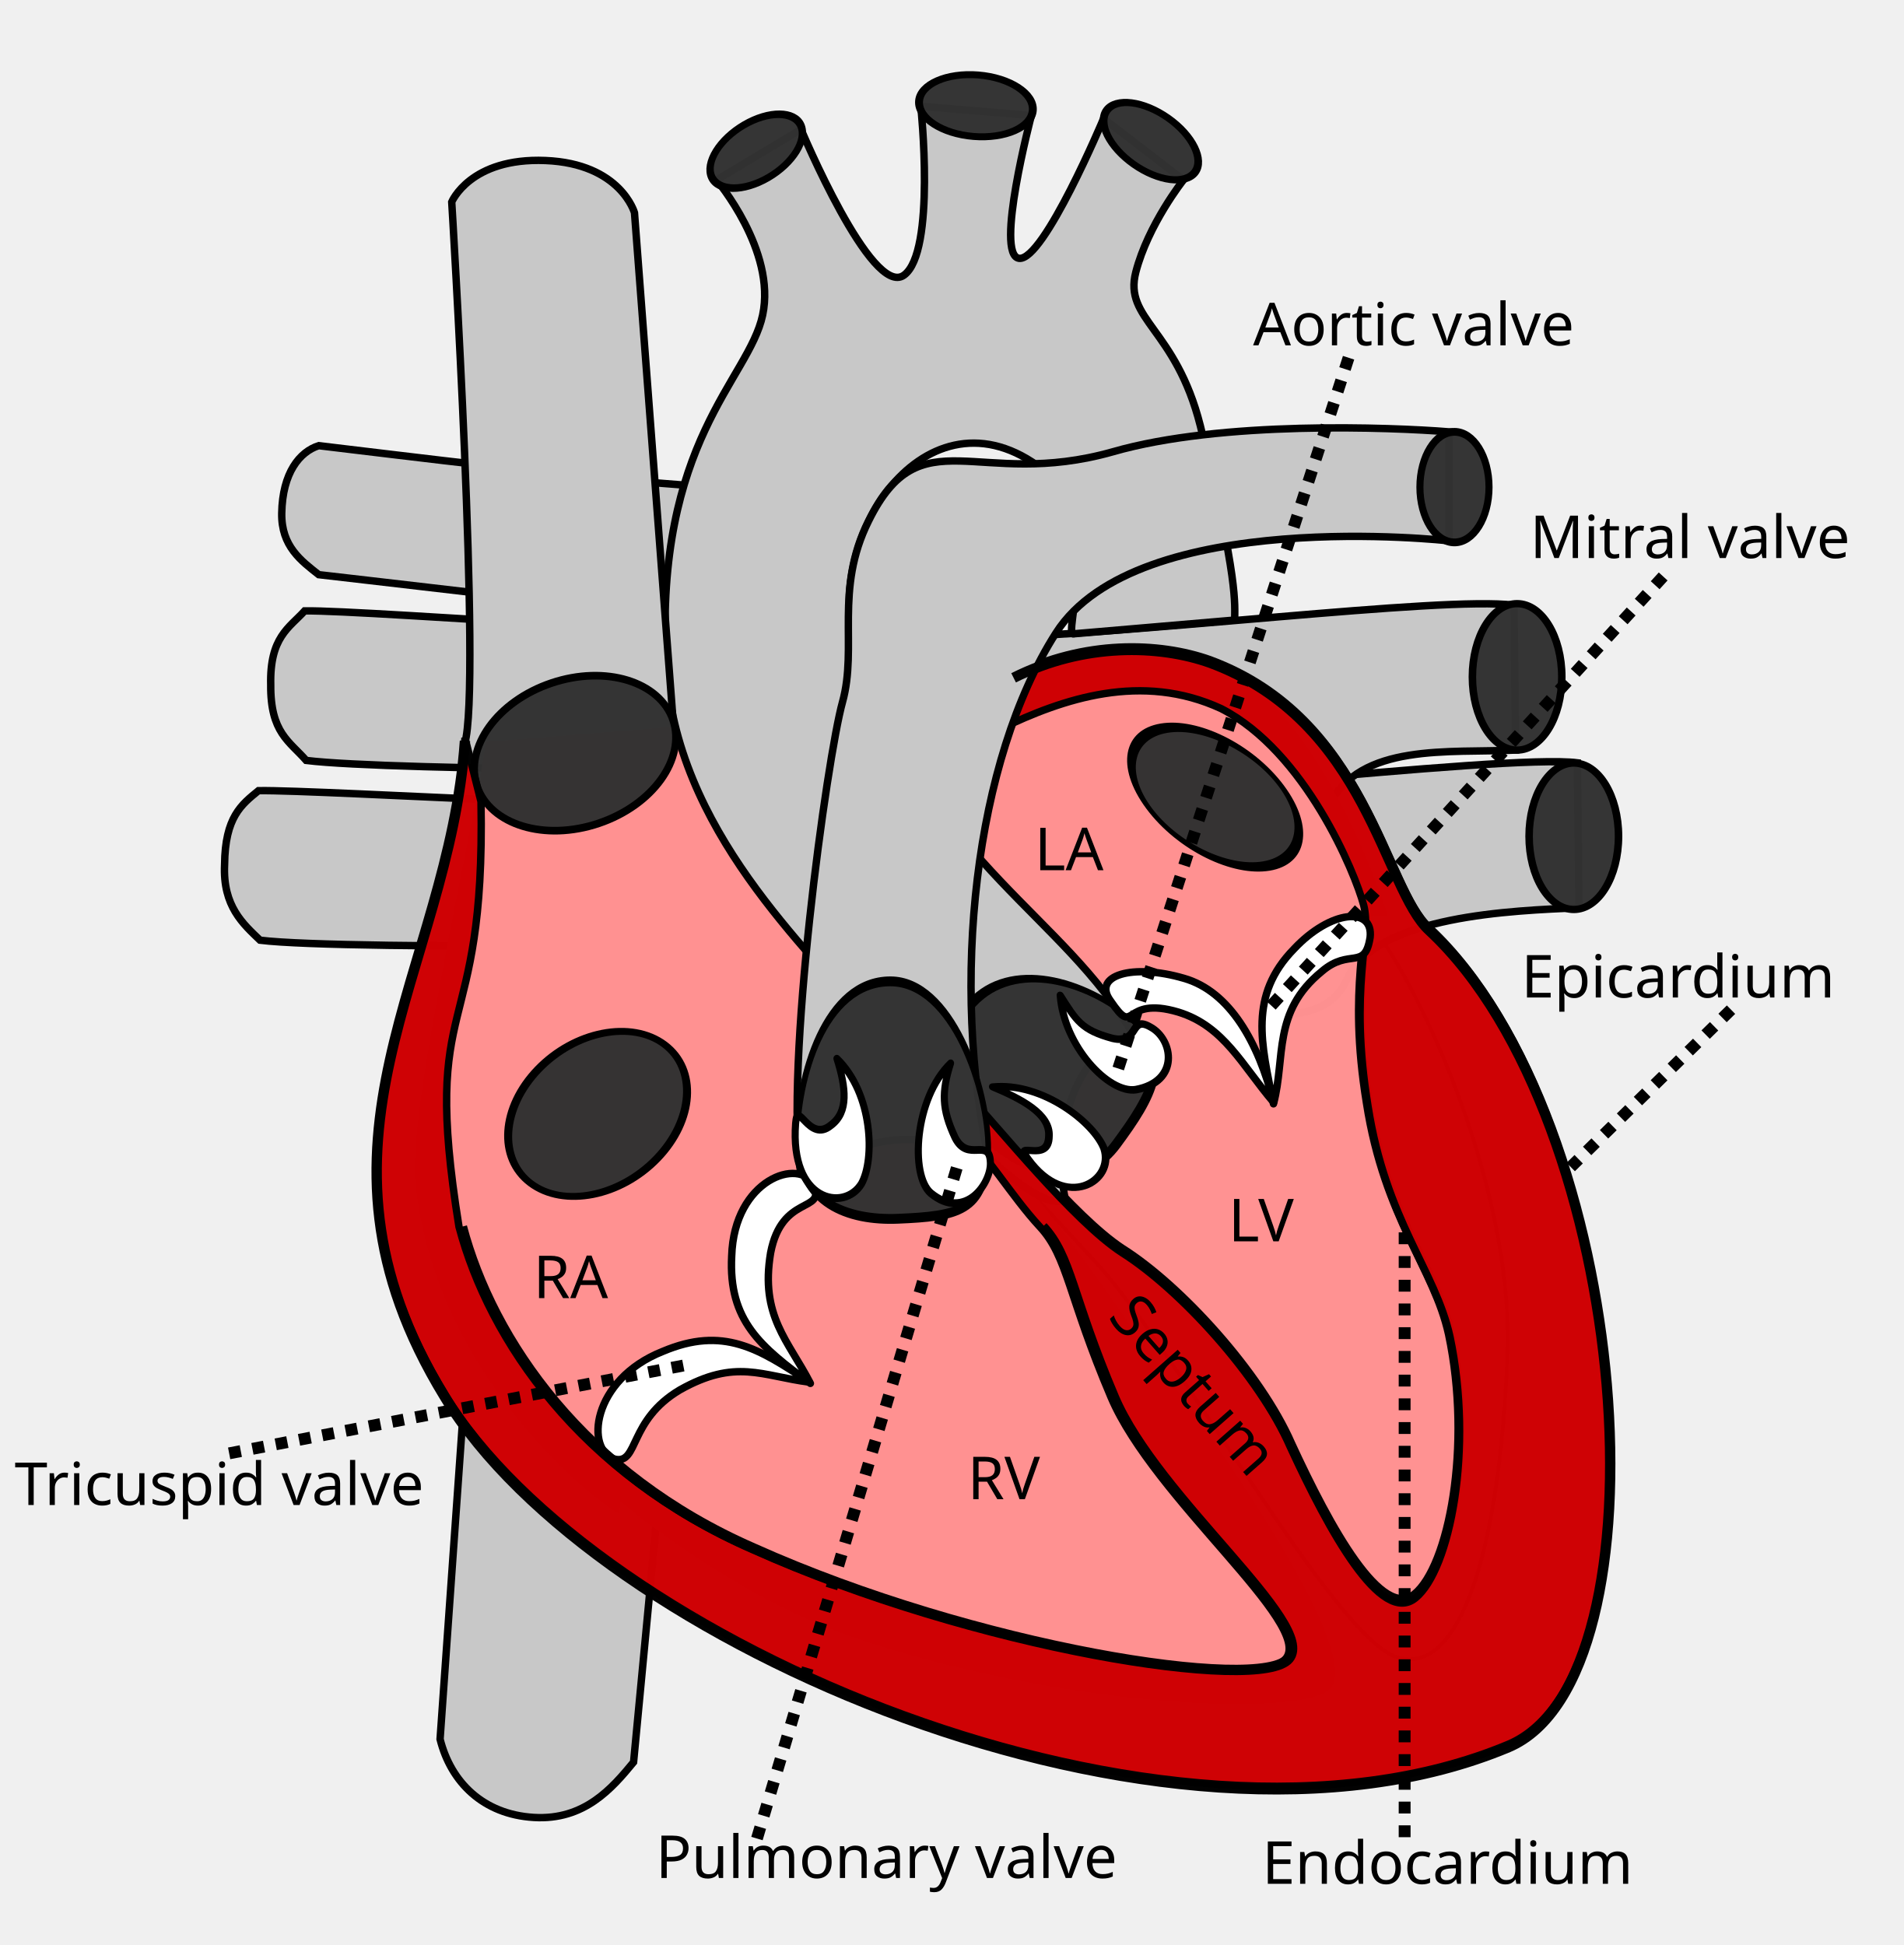
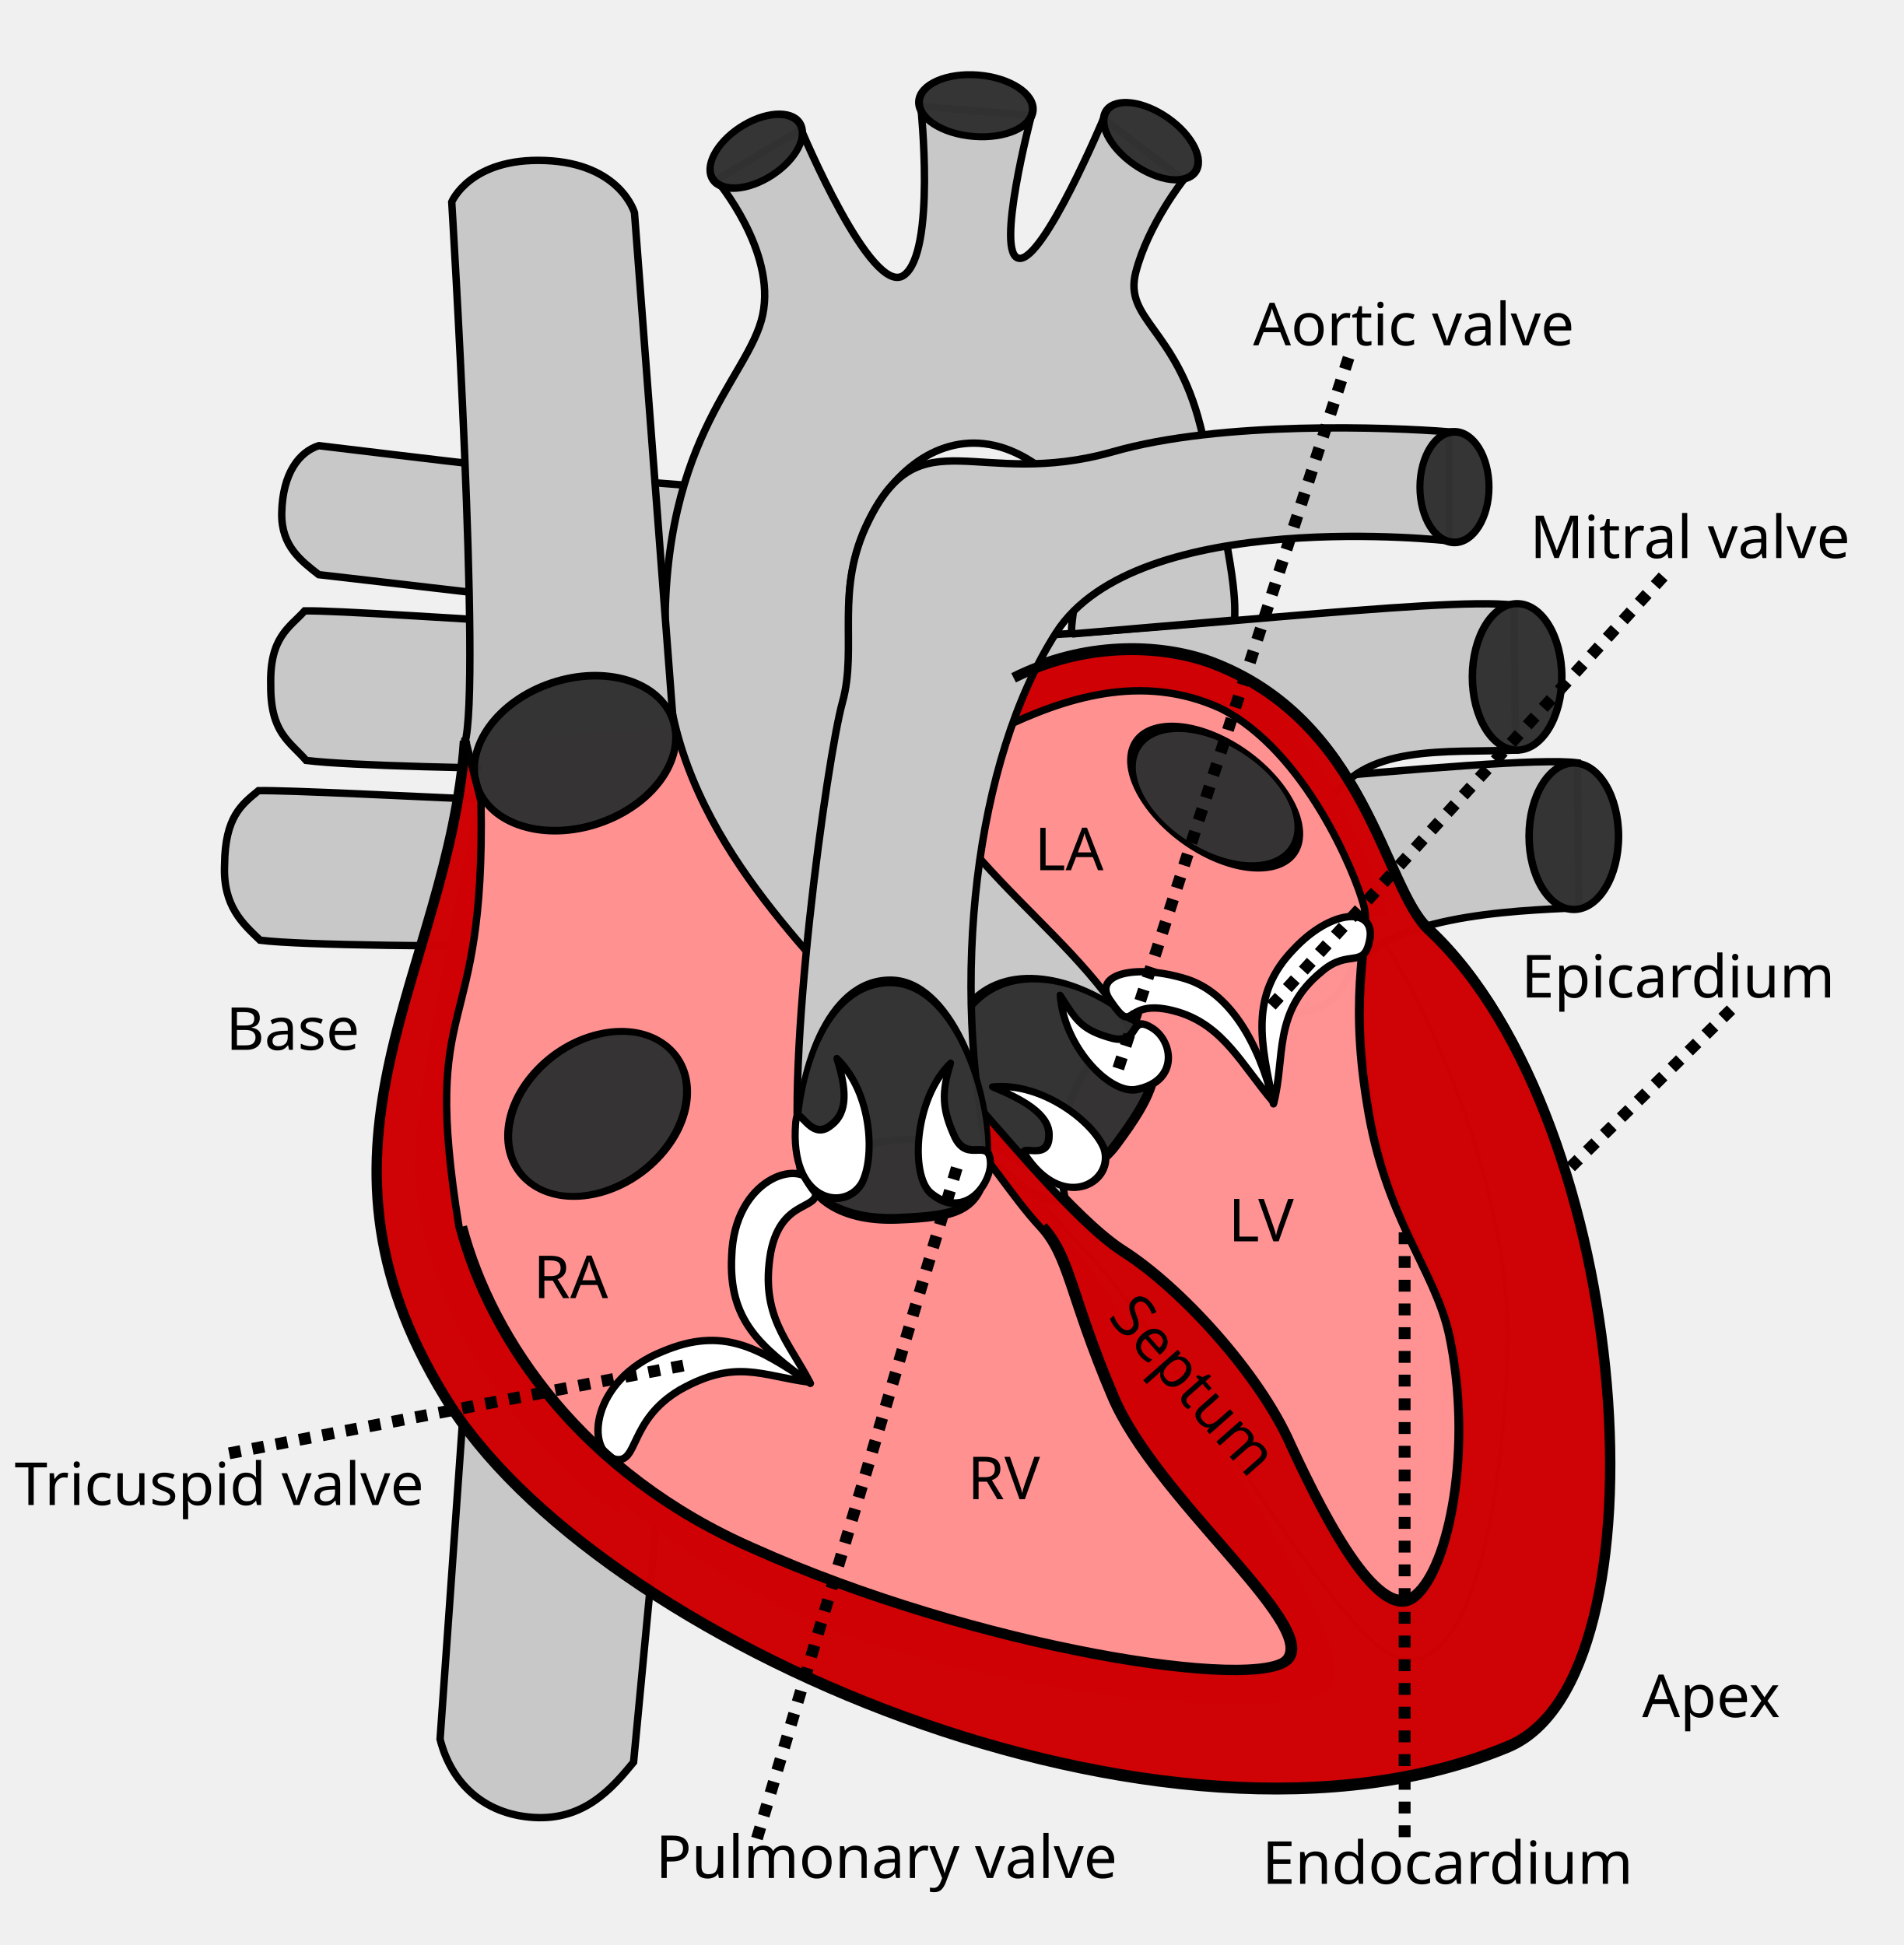
<svg xmlns="http://www.w3.org/2000/svg" xmlns:xlink="http://www.w3.org/1999/xlink" version="1.0" width="642" height="656" viewBox="52 177 642 656" id="svg2">
  <defs id="defs668">
    <linearGradient x1="0" y1="0" x2="1" y2="0" id="linearGradient695" gradientUnits="objectBoundingBox" spreadMethod="pad">
      <stop style="stop-color:#ff0000;stop-opacity:1" offset="0" id="stop696" />
      <stop style="stop-color:#ffd700;stop-opacity:1" offset="1" id="stop697" />
    </linearGradient>
    <linearGradient x1="0" y1="0" x2="1" y2="0" id="linearGradient691" gradientUnits="objectBoundingBox" spreadMethod="pad">
      <stop style="stop-color:#000000;stop-opacity:1" offset="0" id="stop692" />
      <stop style="stop-color:#ffffff;stop-opacity:1" offset="1" id="stop693" />
    </linearGradient>
    <linearGradient x1="0" y1="1.5000001e-007" x2="1" y2="1.5000001e-007" id="linearGradient694" xlink:href="#linearGradient695" gradientUnits="objectBoundingBox" spreadMethod="pad" />
    <radialGradient cx="0.5" cy="0.5" r="0.5" fx="0.5" fy="0.5" id="radialGradient698" xlink:href="#linearGradient695" gradientUnits="objectBoundingBox" spreadMethod="pad" />
    <linearGradient x1="0" y1="0" x2="1" y2="0" id="linearGradient567" xlink:href="#linearGradient695" gradientUnits="objectBoundingBox" spreadMethod="pad" />
  </defs>
  <path d="M 508.573,484.232 C 518.413,485.267 562.952,567.613 560.362,633.903 C 557.773,700.194 544.307,742.661 523.074,735.928 C 501.84,729.196 449.532,633.386 422.084,603.348 C 394.636,573.31 357.865,535.503 357.865,535.503 L 508.573,484.232 z " style="font-size:12px;fill:#ffffff;fill-rule:evenodd;stroke:#000000;stroke-width:1.25;fill-opacity:1" id="left_ventricle" />
  <path d="M 219.069,653.065 L 211.021,766.978 C 214.646,781.479 225.522,792.354 242.613,793.39 C 259.703,794.427 269.025,783.551 276.276,774.747 L 283.807,695.533" transform="translate(-10.61289,-3.411667)" style="font-size:12px;fill:#c8c8c8;fill-rule:evenodd;stroke:#000000;stroke-width:2.5;fill-opacity:1" id="inferior_vena_cava" />
  <path d="M 132.938,385.437 C 154.176,385.086 288.568,393.596 348.881,392.036 C 409.194,390.476 553.266,372.917 577.703,376.037 L 578.223,424.912 C 555.866,425.952 510.582,427.392 500.185,448.71 C 485.626,482.506 409.714,435.192 370.719,436.232 C 327.046,437.38 162.372,439.453 133.458,435.871 C 127.813,430.433 120.845,424.463 121.499,410.394 C 121.647,394.289 127.218,390.117 132.938,385.437 z " style="font-size:12px;fill:#c8c8c8;fill-rule:evenodd;stroke:#000000;stroke-width:2.5;fill-opacity:1" id="pulmonary_vein_2" transform="translate(6.239319,58.23346)" />
  <path id="path4233" style="font-size:12px;opacity:0.99;fill:#ff9191;fill-opacity:1;fill-rule:evenodd;stroke:#000000;stroke-width:3.5;stroke-miterlimit:4;stroke-dasharray:none;stroke-opacity:1" d="m 375.606,542.12 c 13.519,14.558 38.357,45.681 54.71,56.372 19.658,12.378 46.473,41.857 56.792,65.53 13.106,28.397 30.581,60.434 42.231,50.969 11.65,-9.466 19.659,-50.24 11.65,-88.101 C 536.041,604.402 519.348,587.834 513.319,548.981 c -6.552,-40.047 1.458,-56.793 -1.455,-67.715" />
  <path d="M 154.739,383.037 C 175.977,382.686 315.605,394.116 375.918,392.556 C 436.231,390.996 538.14,377.997 562.577,381.117 L 563.097,429.992 C 540.74,431.032 510.582,427.392 500.185,448.71 C 485.626,482.506 409.714,435.192 370.719,436.232 C 327.046,437.38 184.173,437.053 155.259,433.471 C 149.614,426.993 143.166,424.143 143.3,407.994 C 142.914,391.893 149.539,388.757 154.739,383.037 z " style="font-size:12px;fill:#c8c8c8;fill-rule:evenodd;stroke:#000000;stroke-width:2.5;fill-opacity:1" id="pulmonary_vein_1" />
  <path d="m 365.628,434.674 c 7.658,-40.845 77.365,-46.265 102.024,-31.072 33.345,20.543 52.308,82.344 52.308,82.344 0,0 -21.894,-2.688 -33.145,13.466 -8.948,12.848 -9.84,42.467 -9.84,42.467 0,0 -7.251,-29.002 -22.788,-34.181 -15.536,-5.179 -28.484,0.518 -39.36,4.143 -10.358,-9.322 -53.97,-51.722 -49.199,-77.167 z" style="font-size:12px;fill:#ff9191;fill-rule:evenodd;stroke-width:1pt;fill-opacity:1" id="left_atrium" />
  <path d="M 353.723,537.057 C 394.118,562.434 416.905,602.312 445.907,641.672 C 474.91,681.032 511.162,736.964 500.286,746.804 C 489.411,756.644 406.862,752.239 339.739,729.196 C 286.344,710.881 240.821,665.495 240.821,665.495 L 353.723,537.057 z " style="font-size:12px;fill:#ff9191;fill-rule:evenodd;stroke-width:1.25;fill-opacity:1" id="right_ventricle" />
  <path d="M 296.236,340.775 C 263.091,339.739 177.778,328.83 160.007,326.794 C 153.594,328.846 147.768,335.896 147.528,349.587 C 147.34,360.736 154.114,365.649 160.007,370.301 C 160.007,370.301 263.608,382.206 295.2,386.349" transform="translate(-0.517883,0.517853)" style="font-size:12px;fill:#c8c8c8;fill-rule:evenodd;stroke:#000000;stroke-width:2.5;fill-opacity:1" id="pulmonary_artery_2" />
  <path d="M 215.962,423.12 C 216.48,438.657 189.079,547.46 192.139,576.417 C 198.872,640.636 251.179,682.068 260.501,687.247 C 262.573,680.514 263.609,647.886 282.253,639.082 C 300.897,630.278 324.202,643.225 324.202,643.225 C 324.202,643.225 309.184,624.064 309.184,606.972 C 309.184,589.883 322.648,576.935 328.345,571.238 C 329.381,557.255 332.488,513.752 321.612,482.678 C 310.737,451.604 278.11,413.798 278.11,413.798 L 215.962,423.12 z " style="font-size:12px;fill:#ff9191;fill-rule:evenodd;stroke-width:1pt;fill-opacity:1" id="right_atrium" />
  <path d="M 434.002,525.693 C 410.223,485.324 369.24,470.051 341.811,400.333 C 326.882,361.657 362.68,306.047 401.887,334.042 C 425.817,351.499 409.611,392.825 414.272,390.754 L 468.371,386.129 C 468.371,380.95 469.73,372.884 456.783,320.577 C 448.471,287.661 430.888,284.842 435.031,268.787 C 439.174,252.732 451.086,237.714 451.086,237.714 L 424.156,216.998 C 424.156,216.998 403.958,265.162 395.671,264.126 C 387.385,263.09 399.815,215.962 399.815,215.962 L 362.526,212.855 C 362.526,212.855 367.706,262.055 356.83,269.824 C 345.954,277.592 322.131,220.623 322.131,220.623 L 293.646,237.714 C 293.646,237.714 313.844,261.536 309.183,283.288 C 304.522,305.04 272.931,325.756 276.556,400.333 C 279.349,457.383 325.739,497.517 343.365,520.485 C 360.455,542.236 399.232,587.682 411.254,581.659 C 406.523,557.756 414.725,531.305 434.002,525.693 z " style="font-size:12px;fill:#c8c8c8;fill-rule:evenodd;stroke:#000000;stroke-width:2.5;fill-opacity:1" id="aorta" />
  <path d="M 393.806,563.203 C 393.806,576.12 376.123,577.424 354.762,577.939 C 336.281,578.385 326.183,570.688 326.183,557.772 C 326.183,544.857 335.587,536.124 359.736,536.124 C 382.193,536.124 393.806,550.289 393.806,563.203 z " transform="matrix(0.578761,-0.718335,1.263224,1.017777,-506.8972,229.5155)" style="font-size:12px;fill:#323232;fill-rule:evenodd;stroke:#000000;stroke-width:2.044;fill-opacity:0.981" id="path592" />
  <path d="M 208.712,427.781 C 214.408,409.137 204.338,245.12 204.338,245.12 C 204.338,245.12 210.553,230.1 235.93,231.136 C 261.306,232.172 265.968,248.745 265.968,248.745 L 279.145,422.084" style="font-size:12px;fill:#c8c8c8;fill-rule:evenodd;stroke:#000000;stroke-width:2.5;fill-opacity:1" id="superior_vena_cava" />
  <ellipse cx="250.872" cy="434.411" rx="31.456" ry="21.058" transform="matrix(1.049425,-0.353733,0.378566,1.123099,-181.7923,31.88649)" style="font-size:12px;fill:#323232;fill-rule:evenodd;stroke:#000000;stroke-width:2.182;fill-opacity:0.981" id="vena_cava_in_2" />
  <path d="M 389.377,422.836 L 393.817,404.594 C 417.574,392.693 442.843,393.36 460.113,399.515 C 513.247,419.181 518.56,475.733 534.101,489.889 C 602.785,553.949 615.862,742.02 560.662,765.287 C 445.615,813.474 252.131,730.14 202.022,647.172 C 149.112,560.772 203.302,504.387 208.806,425.868 L 214.21,447.36 C 215.758,530.82 193.679,509.553 206.785,590.738 C 216.978,629.328 247.972,674.291 305.079,699.226 C 379.711,732.765 476.186,748.01 485.652,736.36 C 495.117,724.711 441.238,682.48 426.675,648.259 C 412.113,614.037 412.113,600.931 402.647,590.738 C 393.182,580.544 383.923,565.046 375.604,557.766 L 375.606,543.103 C 389.125,557.661 413.963,588.784 430.316,599.475 C 449.974,611.853 476.789,641.332 487.108,665.005 C 500.214,693.402 517.689,725.439 529.339,715.974 C 540.989,706.508 548.998,665.734 540.989,627.873 C 536.041,605.385 519.348,588.817 513.319,549.964 C 506.767,509.917 514.777,493.171 511.864,482.249 C 508.952,471.328 492.205,430.553 463.808,415.991 C 436.963,403.601 410.492,412.642 389.377,422.836 z " style="font-size:12px;opacity:0.99;fill:#cf0003;fill-rule:evenodd;stroke:#000000;stroke-width:2.5;fill-opacity:1;stroke-opacity:1" id="heart" />
  <path d="M 385.834,569.669 C 372.28,507.979 380.652,432.959 408.1,389.975 C 435.549,346.989 540.682,358.901 540.682,358.901 L 540.682,322.13 C 521.002,320.577 463.934,318.303 427.264,328.863 C 381.532,341.805 362.526,316.433 344.918,352.168 C 333.3,375.403 341.293,394.636 336.114,413.28 C 330.935,431.924 316.435,536.539 322.13,572.791 C 342.392,560.243 364.058,555.037 385.834,569.669 z " style="font-size:12px;fill:#c8c8c8;fill-rule:evenodd;stroke:#000000;stroke-width:2.5;fill-opacity:1;stroke-opacity:1" id="pulmonary_artery_1" transform="translate(0,0.517853)" />
  <ellipse cx="548.71" cy="341.552" rx="13.724" ry="19.939" style="font-size:12px;fill:#323232;fill-rule:evenodd;stroke:#000000;stroke-width:2.806;fill-opacity:0.981" id="path564" transform="matrix(0.849057,0,0,0.935062,76.60906,21.92059)" />
  <path d="M 259.451,669.164 C 249.261,666.386 251.299,642.357 275.569,632.769 C 295.829,624.246 307.805,631.729 324.963,643.168 C 308.845,641.088 300.162,635.141 281.289,645.768 C 263.891,656.083 267.386,670.807 259.451,669.164 z " style="font-size:12px;fill:#ffffff;fill-rule:evenodd;stroke:#000000;stroke-width:2.5;stroke-linejoin:round" id="tricuspid_valve_1" />
  <path d="M 262.508,666.93 C 251.999,665.874 251.299,642.357 275.569,632.769 C 295.829,624.246 307.805,631.729 324.963,643.168 C 308.845,641.088 297.853,634.868 278.98,645.495 C 261.582,655.81 272.711,667.484 262.508,666.93 z " transform="matrix(0.339116,0.940745,0.940745,-0.339116,-389.9721,555.9836)" style="font-size:12px;fill:#ffffff;fill-rule:evenodd;stroke:#000000;stroke-width:2.5;stroke-linejoin:round" id="tricuspid_valve_2" />
  <path d="M 261.127,654.534 C 250.792,652.358 258.258,640.148 274.486,632.345 C 289.046,625.201 307.805,631.729 324.963,643.168 C 308.845,641.088 295.37,635.258 280.747,642.058 C 262.485,650.754 276.341,658.257 261.127,654.534 z " transform="matrix(0.743056,0.669229,-0.669229,0.743056,670.4603,-146.6114)" style="font-size:12px;fill:#ffffff;fill-rule:evenodd;stroke:#000000;stroke-width:2.5;stroke-linejoin:round" id="mitral_valve_1" />
  <path d="M 394.854,561.9 C 394.854,574.816 383.243,575.808 361.882,576.323 C 343.401,576.769 324.964,572.893 324.964,559.977 C 324.964,547.062 334.915,526.965 359.064,526.965 C 381.521,526.965 394.854,548.985 394.854,561.9 z " transform="matrix(0.92248,0,0,1.622222,21.03153,-346.8703)" style="font-size:12px;fill:#323232;fill-rule:evenodd;stroke:#000000;stroke-width:2.044;fill-opacity:0.981" id="path591" />
  <path d="M 288.941,683.295 C 250.535,672.863 256.755,643.017 274.147,638.896 C 288.539,636.081 319.906,648.527 328.838,673.218 C 317.005,663.579 306.016,657.815 295.711,664.789 C 282.163,673.019 301.403,686.658 288.941,683.295 z " transform="matrix(0.205976,-0.612018,-0.568278,-0.254675,649.0895,906.7903)" style="font-size:12px;fill:#ffffff;fill-rule:evenodd;stroke:#000000;stroke-width:3.952;stroke-linejoin:round" id="pulmonary_valve_1" />
  <path d="M 273.031,676.614 C 262.932,673.697 249.909,653.345 270.94,640.478 C 284.031,632.844 319.906,648.527 328.838,673.218 C 317.005,663.579 309.045,660.743 292.351,662.657 C 277.271,664.905 285.335,680.427 273.031,676.614 z " transform="matrix(-0.205976,-0.612018,0.568278,-0.254675,57.71602,908.3502)" style="font-size:12px;fill:#ffffff;fill-rule:evenodd;stroke:#000000;stroke-width:3.952;stroke-linejoin:round" id="pulmonary_valve_2" />
  <path d="M 286.864,677.122 C 253.045,674.145 256.755,643.017 274.147,638.896 C 288.539,636.081 319.906,648.527 328.838,673.218 C 317.005,663.579 303.182,653.947 292.877,660.921 C 279.329,669.151 299.84,678.525 286.864,677.122 z " transform="matrix(-0.334885,-0.552127,-0.561135,0.27005,874.679,543.3607)" style="font-size:12px;fill:#ffffff;fill-rule:evenodd;stroke:#000000;stroke-width:3.952;stroke-linejoin:round" id="aortic_valve_1" />
  <path d="M 278.697,675.236 C 265.488,673.552 256.021,653.528 277.052,640.661 C 290.143,633.027 319.906,648.527 328.838,673.218 C 317.005,663.579 313.156,659.982 296.462,661.896 C 281.382,664.144 291.534,677.294 278.697,675.236 z " transform="matrix(-0.600568,-0.237298,0.171871,-0.598548,491.3536,993.7164)" style="font-size:12px;fill:#ffffff;fill-rule:evenodd;stroke:#000000;stroke-width:3.952;stroke-linejoin:round" id="aortic_valve_2" />
  <ellipse cx="250.872" cy="434.411" rx="31.456" ry="21.058" transform="matrix(0.717389,-0.744054,0.95079,0.71512,-339.4749,428.6958)" style="font-size:12px;fill:#323232;fill-rule:evenodd;stroke:#000000;stroke-width:2.263;fill-opacity:0.981" id="vena_cava_in_1" />
  <ellipse cx="382.157" cy="216.816" rx="20.278" ry="12.479" transform="matrix(0.945601,7.752258e-2,-6.628828e-2,0.83062,34.12192,2.938736)" style="font-size:12px;fill:#323232;fill-rule:evenodd;stroke:#000000;stroke-width:2.812;fill-opacity:0.981" id="path597" />
  <ellipse cx="382.157" cy="216.816" rx="20.278" ry="12.479" transform="matrix(0.732703,0.515286,-0.464454,0.626108,260.8245,-108.0556)" style="font-size:12px;fill:#323232;fill-rule:evenodd;stroke:#000000;stroke-width:2.992;fill-opacity:0.981" id="path598" />
  <ellipse cx="382.157" cy="216.816" rx="20.278" ry="12.479" transform="matrix(0.740708,-0.430883,0.327749,0.711617,-47.10216,238.3697)" style="font-size:12px;fill:#323232;fill-rule:evenodd;stroke:#000000;stroke-width:3.058;fill-opacity:0.981" id="path599" />
  <ellipse cx="571.416" cy="405.035" rx="15.078" ry="25.477" transform="matrix(1,0,0,0.969388,-7.799148,12.65858)" style="font-size:12px;fill:#323232;fill-rule:evenodd;stroke:#000000;stroke-width:2.539;fill-opacity:0.981" id="path602" />
  <ellipse cx="571.416" cy="405.035" rx="15.078" ry="25.477" transform="matrix(1,0,0,0.969388,11.3264,66.41187)" style="font-size:12px;fill:#323232;fill-rule:evenodd;stroke:#000000;stroke-width:2.539;fill-opacity:0.981" id="path603" />
  <ellipse cx="571.416" cy="405.035" rx="15.078" ry="25.477" transform="matrix(1.145182,1.541563,-0.876179,0.146717,162.2962,-494.4513)" style="font-size:12px;fill:#323232;fill-rule:evenodd;stroke:#000000;stroke-width:2.029;fill-opacity:0.981" id="path604" />
  <text x="83.057" y="-1.163" style="font-weight:normal;font-size:20px;font-family:'Nimbus Sans L';text-anchor:middle;stroke-width:1pt" id="text680">
    <tspan x="83.057" y="-1.163" id="tspan697">Superior</tspan>
    <tspan x="83.057" y="18.837" id="tspan699">Vena Cava</tspan>
  </text>
  <text x="-232.16" y="139.981" style="font-weight:normal;font-size:20px;font-family:'Nimbus Sans L';text-anchor:middle;stroke-width:1pt" id="text704">
    <tspan id="tspan705">Aorta</tspan>
  </text>
  <text x="-74.661" y="115.806" style="font-weight:normal;font-size:20px;font-family:'Nimbus Sans L';text-anchor:middle;stroke-width:1pt" id="text707">
    <tspan id="tspan708">Pulmonary</tspan>
    <tspan x="-74.661" y="135.806" id="tspan712">Artery</tspan>
  </text>
  <text x="790.705" y="314.492" style="font-weight:normal;font-size:20px;font-family:'Nimbus Sans L';text-anchor:middle;stroke-width:1pt" id="text714">
    <tspan id="tspan715">Pulmonary</tspan>
    <tspan x="790.705" y="334.492" id="tspan717">Vein</tspan>
  </text>
  <text x="-278.565" y="605.915" style="font-weight:normal;font-size:20px;font-family:'Nimbus Sans L';text-anchor:middle;stroke-width:1pt" id="text719">
    <tspan id="tspan720">Right</tspan>
    <tspan x="-278.565" y="625.915" id="tspan722">Ventricle</tspan>
  </text>
  <text x="-139.653" y="433.439" style="font-weight:normal;font-size:20px;font-family:'Nimbus Sans L';text-anchor:middle;stroke-width:1pt" id="text724">
    <tspan id="tspan725">Left</tspan>
    <tspan x="-139.653" y="453.439" id="tspan727">Ventricle</tspan>
  </text>
  <text x="-236.781" y="437.108" style="font-weight:normal;font-size:20px;font-family:'Nimbus Sans L';text-anchor:middle;stroke-width:1pt" id="text729">
    <tspan id="tspan730">Right</tspan>
    <tspan x="-236.781" y="457.108" id="tspan732">Atrium</tspan>
  </text>
  <text x="786.792" y="221.24" style="font-weight:normal;font-size:20px;font-family:'Nimbus Sans L';text-anchor:middle;stroke-width:1.25;stroke-dashoffset:0" id="text734">
    <tspan style="stroke-dashoffset:0" id="tspan735">Left</tspan>
    <tspan x="786.792" y="241.24" style="stroke-dashoffset:0" id="tspan737">Atrium</tspan>
  </text>
  <text x="-254.831" y="665.866" style="font-weight:normal;font-size:20px;font-family:'Nimbus Sans L';text-anchor:middle;stroke-width:1pt" id="text739">
    <tspan id="tspan740">Inferior Vena Cava</tspan>
  </text>
  <text x="796.909" y="415.89" style="font-weight:normal;font-size:20px;font-family:'Nimbus Sans L';text-anchor:middle;stroke-width:1pt" id="text742">
    <tspan id="tspan743">Mitral</tspan>
    <tspan x="796.909" y="435.89" id="tspan745">Valve</tspan>
  </text>
  <text x="-84.09" y="297.282" style="font-weight:normal;font-size:20px;font-family:'Nimbus Sans L';text-anchor:middle;stroke-width:1pt" id="text747">
    <tspan id="tspan748">Aortic</tspan>
    <tspan x="-84.09" y="317.282" id="tspan750">Valve</tspan>
  </text>
  <text x="-235.905" y="503.056" style="font-weight:normal;font-size:20px;font-family:'Nimbus Sans L';text-anchor:middle;stroke-width:1pt" id="text752">
    <tspan id="tspan753">Tricuspid</tspan>
    <tspan x="-235.905" y="523.056" id="tspan755">Valve</tspan>
  </text>
  <text x="-195.053" y="451.686" style="font-weight:normal;font-size:20px;font-family:'Nimbus Sans L';text-anchor:middle;stroke-width:1pt" id="text757">
    <tspan id="tspan758">Pulmonary</tspan>
    <tspan x="-195.053" y="471.686" id="tspan760">Valve</tspan>
  </text>
  <path d="m 962.196,509.374 -151.52,1.456" style="font-size:12px;fill:none;fill-rule:evenodd;stroke:#000000;stroke-width:2.5;stroke-dasharray:2.5, 2.5;stroke-dashoffset:0" id="path764" />
  <path d="m -85.183,347.82 -210.945,-45.88" style="font-size:12px;fill:none;fill-rule:evenodd;stroke:#000000;stroke-width:2.5;stroke-dasharray:2.5, 2.5;stroke-dashoffset:0" id="path765" />
  <path d="m -105.772,223.561 2.7,38.406 -6.001,0.6 10.802,14.103 6.001,-16.503 -5.701,0.6 -3.3,-37.807 -4.501,0.601 z" style="font-size:12px;fill:#ffffff;fill-rule:evenodd;stroke-width:1.25" id="path766" />
  <path d="m -151.244,631.628 5.083,-38.164 5.999,0.62 -7.743,-15.988 -9.199,14.958 5.705,0.559 -4.375,37.698 4.53,0.317 z" style="font-size:12px;fill:#ffffff;fill-rule:evenodd;stroke-width:1.25" id="path767" />
  <path d="m -82.015,590.399 5.083,-38.164 5.999,0.62 -7.743,-15.988 -9.199,14.958 5.705,0.559 -4.375,37.698 4.53,0.317 z" style="font-size:12px;fill:#ffffff;fill-rule:evenodd;stroke-width:1.25" id="path768" />
  <path d="m -52.636,586.227 20.588,32.534 -4.999,3.374 16.198,7.295 -2.542,-17.375 -4.735,3.231 -20.832,-31.722 -3.678,2.663 z" style="font-size:12px;fill:#ffffff;fill-rule:evenodd;stroke-width:1.25" id="path769" />
  <path d="m -453.671,565.953 195.197,-56.013" style="font-size:12px;fill:none;fill-rule:evenodd;stroke:#000000;stroke-width:2.5;stroke-dasharray:2.5, 2.5;stroke-dashoffset:0" id="path762" />
  <path d="m 828.625,287.495 4.94,38.183 -5.956,0.95 11.608,13.448 5.026,-16.825 -5.656,0.932 -5.504,-37.55 -4.458,0.863 z" style="font-size:12px;fill:#ffffff;fill-rule:evenodd;stroke-width:1.25" id="path770" />
  <path d="m -237.718,574.718 121.361,-44.131" style="font-size:12px;fill:none;fill-rule:evenodd;stroke:#000000;stroke-width:2.5;stroke-dasharray:2.5, 2.5;stroke-dashoffset:0" id="path763" />
  <path d="m -181.085,177.717 -38.194,4.848 -0.935,-5.958 -13.475,11.576 16.813,5.067 -0.919,-5.658 37.563,-5.414 -0.852,-4.46 z" style="font-size:12px;fill:#ffffff;fill-rule:evenodd;stroke-width:1.25" id="path771" />
  <path d="m -180.999,355.451 38.419,2.501 -0.214,6.027 15.43,-8.803 -15.544,-8.171 -0.174,5.73 -37.907,-1.826 -0.011,4.541 z" style="font-size:12px;fill:#ffffff;fill-rule:evenodd;stroke-width:1.25" id="path772" />
  <path d="m -185.862,422.916 38.419,2.501 -0.214,6.027 15.43,-8.803 -15.544,-8.171 -0.174,5.73 -37.907,-1.826 -0.011,4.541 z" style="font-size:12px;fill:#ffffff;fill-rule:evenodd;stroke-width:1.25" id="path773" />
  <path d="m 906.477,225.762 -38.409,2.658 -0.593,-6.002 -14.115,10.787 16.496,6.019 -0.594,-5.702 37.811,-3.259 -0.596,-4.502 z" style="font-size:12px;fill:#ffffff;fill-rule:evenodd;stroke-width:1.25" id="path774" />
  <path d="m -106.114,627.678 -0.256,-38.5 6.027,-0.218 -9.885,-14.76 -7.037,16.089 5.728,-0.237 0.893,37.94 4.53,-0.314 z" style="font-size:12px;fill:#ffffff;fill-rule:evenodd;stroke-width:1.25" id="path775" />
  <path d="m -128.909,574.629 -31.457,-22.199 3.331,-5.028 -17.756,-0.552 8.988,15.086 3.141,-4.795 31.372,21.355 2.381,-3.867 z" style="font-size:12px;fill:#ffffff;fill-rule:evenodd;stroke-width:1.25" id="path776" />
  <path d="m -89.126,549.81 -6.25,-37.99 5.919,-1.154 -12.063,-13.04 -4.445,16.988 5.621,-1.126 6.792,37.338 4.426,-1.016 z" style="font-size:12px;fill:#ffffff;fill-rule:evenodd;stroke-width:1.25" id="path777" />
  <path d="m 94.922,145.503 38.479,-1.293 0.38,6.019 14.489,-10.279 -16.272,-6.601 0.391,5.719 -37.902,1.914 0.436,4.52 z" style="font-size:12px;fill:#ffffff;fill-rule:evenodd;stroke-width:1.25" id="path867" />
  <path d="m -95.673,258.598 -38.131,-5.32 0.657,-5.995 -16.036,7.644 14.9,9.292 0.595,-5.702 37.67,4.609 0.345,-4.528 z" style="font-size:12px;fill:#ffffff;fill-rule:evenodd;stroke-width:1.25" id="path868" />
  <path d="m -140.149,180.181 -17.56,-34.263 5.284,-2.908 -15.471,-8.731 0.959,17.534 5.008,-2.79 17.876,33.477 3.904,-2.32 z" style="font-size:12px;fill:#ffffff;fill-rule:evenodd;stroke-width:1.25" id="path869" />
  <path d="m -204.679,187.987 19.085,-33.438 5.324,2.834 -1.15,-17.727 -14.156,10.391 5.074,2.667 -18.253,33.273 4.077,2 z" style="font-size:12px;fill:#ffffff;fill-rule:evenodd;stroke-width:1.25" id="path870" />
  <path d="m -20.679,167.309 0.541,-38.497 6.03,-0.093 -9.577,-14.962 -7.368,15.94 5.731,-0.118 0.108,37.951 4.536,-0.22 z" style="font-size:12px;fill:#ffffff;fill-rule:evenodd;stroke-width:1.25" id="path871" />
  <path d="m -27.571,353.02 c 9.84,1.035 54.379,83.381 51.789,149.671 -2.589,66.291 -16.055,108.758 -37.288,102.025 -21.234,-6.732 -73.542,-102.542 -100.99,-132.58 -27.448,-30.038 -64.219,-67.845 -64.219,-67.845 l 150.708,-51.271 z" style="font-size:12px;fill:#7f7fe6;fill-rule:evenodd;stroke:#000000;stroke-width:1.25" id="left_ventricle-3" />
  <text xml:space="preserve" style="font-style:normal;font-variant:normal;font-weight:normal;font-stretch:normal;font-size:20px;line-height:125%;font-family:'TeX Gyre Schola Math';-inkscape-font-specification:'TeX Gyre Schola Math';letter-spacing:0px;word-spacing:0px;fill:#000000;fill-opacity:1;stroke:none;stroke-width:1px;stroke-linecap:butt;stroke-linejoin:miter;stroke-opacity:1" x="466.233" y="595.664" id="text4396">
    <tspan id="tspan4398" x="466.233" y="595.664">LV</tspan>
  </text>
  <path id="path4241" style="font-size:12px;opacity:0.99;fill:none;fill-opacity:1;fill-rule:evenodd;stroke:#000000;stroke-width:3.5;stroke-miterlimit:4;stroke-dasharray:none;stroke-opacity:1" d="m 393.817,405.611 c 23.757,-11.901 49.026,-11.234 66.296,-5.079 53.134,19.666 58.447,76.218 73.988,90.374 68.684,64.06 81.761,252.131 26.561,275.398 -115.047,48.187 -308.531,-35.147 -358.64,-118.115 -52.91,-86.4 1.28,-142.785 6.784,-221.304" />
  <text xml:space="preserve" style="font-style:normal;font-variant:normal;font-weight:normal;font-stretch:normal;font-size:20px;line-height:125%;font-family:'TeX Gyre Schola Math';-inkscape-font-specification:'TeX Gyre Schola Math';letter-spacing:0px;word-spacing:0px;fill:#000000;fill-opacity:1;stroke:none;stroke-width:1px;stroke-linecap:butt;stroke-linejoin:miter;stroke-opacity:1" x="378.276" y="682.638" id="text4243">
    <tspan id="tspan4245" x="378.276" y="682.638">RV</tspan>
  </text>
  <text xml:space="preserve" style="font-style:normal;font-variant:normal;font-weight:normal;font-stretch:normal;font-size:20px;line-height:125%;font-family:'TeX Gyre Schola Math';-inkscape-font-specification:'TeX Gyre Schola Math';letter-spacing:0px;word-spacing:0px;fill:#000000;fill-opacity:1;stroke:none;stroke-width:1px;stroke-linecap:butt;stroke-linejoin:miter;stroke-opacity:1" x="747.341" y="91.805" id="text4247" transform="matrix(0.6612151,0.7501964,-0.7501964,0.6612151,0,0)">
    <tspan id="tspan4249" x="747.341" y="91.805">Septum</tspan>
  </text>
  <path d="m 207.768,590.738 c 10.193,38.59 41.187,83.553 98.294,108.488 74.632,33.539 171.107,48.784 180.573,37.134 9.465,-11.649 -44.414,-53.88 -58.977,-88.101 -14.562,-34.222 -14.562,-47.328 -24.028,-57.521" style="font-size:12px;opacity:0.99;fill:none;fill-opacity:1;fill-rule:evenodd;stroke:#000000;stroke-width:3.5;stroke-opacity:1;stroke-miterlimit:4;stroke-dasharray:none" id="path4251" />
  <path d="M 260.676,652.145 C 250.516,649.261 257.133,636.313 273.947,629.862 C 294.301,621.566 307.805,631.729 324.963,643.168 C 308.845,641.088 296.468,631.02 277.456,641.397 C 266.462,647.024 271.842,654.778 260.676,652.145 z " transform="matrix(-0.377592,0.925973,0.925973,0.377592,8.608642,5.534943)" style="font-size:12px;fill:#ffffff;fill-rule:evenodd;stroke:#000000;stroke-width:2.5;stroke-linejoin:round" id="mitral_valve_2" />
  <text xml:space="preserve" style="font-style:normal;font-variant:normal;font-weight:normal;font-stretch:normal;font-size:20px;line-height:125%;font-family:'TeX Gyre Schola Math';-inkscape-font-specification:'TeX Gyre Schola Math';letter-spacing:0px;word-spacing:0px;fill:#000000;fill-opacity:1;stroke:none;stroke-width:1px;stroke-linecap:butt;stroke-linejoin:miter;stroke-opacity:1" x="477.621" y="812.362" id="text4240">
    <tspan id="tspan4242" x="477.621" y="812.362">Endocardium</tspan>
  </text>
  <text xml:space="preserve" style="font-style:normal;font-variant:normal;font-weight:normal;font-stretch:normal;font-size:20px;line-height:125%;font-family:'TeX Gyre Schola Math';-inkscape-font-specification:'TeX Gyre Schola Math';letter-spacing:0px;word-spacing:0px;fill:#000000;fill-opacity:1;stroke:none;stroke-width:1px;stroke-linecap:butt;stroke-linejoin:miter;stroke-opacity:1" x="565.017" y="513.431" id="text4244">
    <tspan id="tspan4246" x="565.017" y="513.431">Epicardium</tspan>
  </text>
  <path style="fill:none;fill-rule:evenodd;stroke:#000000;stroke-width:4;stroke-linecap:butt;stroke-linejoin:miter;stroke-opacity:1;stroke-miterlimit:4;stroke-dasharray:4,4;stroke-dashoffset:0" d="m 525.69,796.638 0,-204.414" id="path4248" />
  <path style="fill:none;fill-rule:evenodd;stroke:#000000;stroke-width:4;stroke-linecap:butt;stroke-linejoin:miter;stroke-opacity:1;stroke-miterlimit:4;stroke-dasharray:4,4;stroke-dashoffset:0" d="m 635.759,517.534 -54.052,53.069" id="path4250" />
  <text xml:space="preserve" style="font-style:normal;font-weight:normal;font-size:20px;line-height:125%;font-family:'TeX Gyre Schola Math';letter-spacing:0px;word-spacing:0px;fill:#000000;fill-opacity:1;stroke:none;stroke-width:1px;stroke-linecap:butt;stroke-linejoin:miter;stroke-opacity:1;-inkscape-font-specification:'TeX Gyre Schola Math';font-stretch:normal;font-variant:normal;" x="231.845" y="614.828" id="text4252">
    <tspan id="tspan4254" x="231.845" y="614.828">RA</tspan>
  </text>
  <text xml:space="preserve" style="font-style:normal;font-variant:normal;font-weight:normal;font-stretch:normal;font-size:20px;line-height:125%;font-family:'TeX Gyre Schola Math';-inkscape-font-specification:'TeX Gyre Schola Math';letter-spacing:0px;word-spacing:0px;fill:#000000;fill-opacity:1;stroke:none;stroke-width:1px;stroke-linecap:butt;stroke-linejoin:miter;stroke-opacity:1" x="400.879" y="470.5" id="text4256">
    <tspan id="tspan4258" x="400.879" y="470.5">LA</tspan>
  </text>
  <text xml:space="preserve" style="font-style:normal;font-variant:normal;font-weight:normal;font-stretch:normal;font-size:20px;line-height:125%;font-family:'TeX Gyre Schola Math';-inkscape-font-specification:'TeX Gyre Schola Math';letter-spacing:0px;word-spacing:0px;fill:#000000;fill-opacity:1;stroke:none;stroke-width:1px;stroke-linecap:butt;stroke-linejoin:miter;stroke-opacity:1" x="567.948" y="365.207" id="text4260">
    <tspan id="tspan4262" x="567.948" y="365.207">Mitral valve</tspan>
  </text>
  <text xml:space="preserve" style="font-style:normal;font-variant:normal;font-weight:normal;font-stretch:normal;font-size:20px;line-height:125%;font-family:'TeX Gyre Schola Math';-inkscape-font-specification:'TeX Gyre Schola Math';letter-spacing:0px;word-spacing:0px;fill:#000000;fill-opacity:1;stroke:none;stroke-width:1px;stroke-linecap:butt;stroke-linejoin:miter;stroke-opacity:1" x="474.586" y="293.466" id="text4264">
    <tspan id="tspan4266" x="474.586" y="293.466">Aortic valve</tspan>
  </text>
  <text xml:space="preserve" style="font-style:normal;font-variant:normal;font-weight:normal;font-stretch:normal;font-size:20px;line-height:125%;font-family:'TeX Gyre Schola Math';-inkscape-font-specification:'TeX Gyre Schola Math';letter-spacing:0px;word-spacing:0px;fill:#000000;fill-opacity:1;stroke:none;stroke-width:1px;stroke-linecap:butt;stroke-linejoin:miter;stroke-opacity:1" x="273.121" y="810.397" id="text4268">
    <tspan id="tspan4270" x="273.121" y="810.397">Pulmonary valve</tspan>
  </text>
  <text xml:space="preserve" style="font-style:normal;font-variant:normal;font-weight:normal;font-stretch:normal;font-size:20px;line-height:125%;font-family:'TeX Gyre Schola Math';-inkscape-font-specification:'TeX Gyre Schola Math';letter-spacing:0px;word-spacing:0px;fill:#000000;fill-opacity:1;stroke:none;stroke-width:1px;stroke-linecap:butt;stroke-linejoin:miter;stroke-opacity:1" x="56.914" y="684.603" id="text4272">
    <tspan id="tspan4274" x="56.914" y="684.603">Tricuspid valve</tspan>
  </text>
  <path id="path4276" d="M 612.876,371.426 479.779,517.212" style="fill:none;fill-rule:evenodd;stroke:#000000;stroke-width:4;stroke-linecap:butt;stroke-linejoin:miter;stroke-miterlimit:4;stroke-dasharray:4,4;stroke-dashoffset:0;stroke-opacity:1" />
  <path style="fill:none;fill-rule:evenodd;stroke:#000000;stroke-width:4;stroke-linecap:butt;stroke-linejoin:miter;stroke-miterlimit:4;stroke-dasharray:4,4;stroke-dashoffset:0;stroke-opacity:1" d="M 506.785,297.658 428.628,538.894" id="path4278" />
  <path id="path4280" d="M 282.439,637.559 126.216,667.769" style="fill:none;fill-rule:evenodd;stroke:#000000;stroke-width:4;stroke-linecap:butt;stroke-linejoin:miter;stroke-miterlimit:4;stroke-dasharray:4,4;stroke-dashoffset:0;stroke-opacity:1" />
  <path style="fill:none;fill-rule:evenodd;stroke:#000000;stroke-width:4;stroke-linecap:butt;stroke-linejoin:miter;stroke-miterlimit:4;stroke-dasharray:4,4;stroke-dashoffset:0;stroke-opacity:1" d="M 374.652,570.919 307.21,797.305" id="path4282" />
+   <text id="text4262" y="756.138" x="605.793" style="font-style:normal;font-variant:normal;font-weight:normal;font-stretch:normal;font-size:20px;line-height:125%;font-family:'TeX Gyre Schola Math';-inkscape-font-specification:'TeX Gyre Schola Math';letter-spacing:0px;word-spacing:0px;fill:#000000;fill-opacity:1;stroke:none;stroke-width:1px;stroke-linecap:butt;stroke-linejoin:miter;stroke-opacity:1" xml:space="preserve">
+     <tspan y="756.138" x="605.793" id="tspan4264">Apex</tspan>
+   </text>
+   <text xml:space="preserve" style="font-style:normal;font-variant:normal;font-weight:normal;font-stretch:normal;font-size:20px;line-height:125%;font-family:'TeX Gyre Schola Math';-inkscape-font-specification:'TeX Gyre Schola Math';letter-spacing:0px;word-spacing:0px;fill:#000000;fill-opacity:1;stroke:none;stroke-width:1px;stroke-linecap:butt;stroke-linejoin:miter;stroke-opacity:1" x="128.172" y="531.086" id="text4269">
+     <tspan id="tspan4271" x="128.172" y="531.086">Base</tspan>
+   </text>
</svg>
